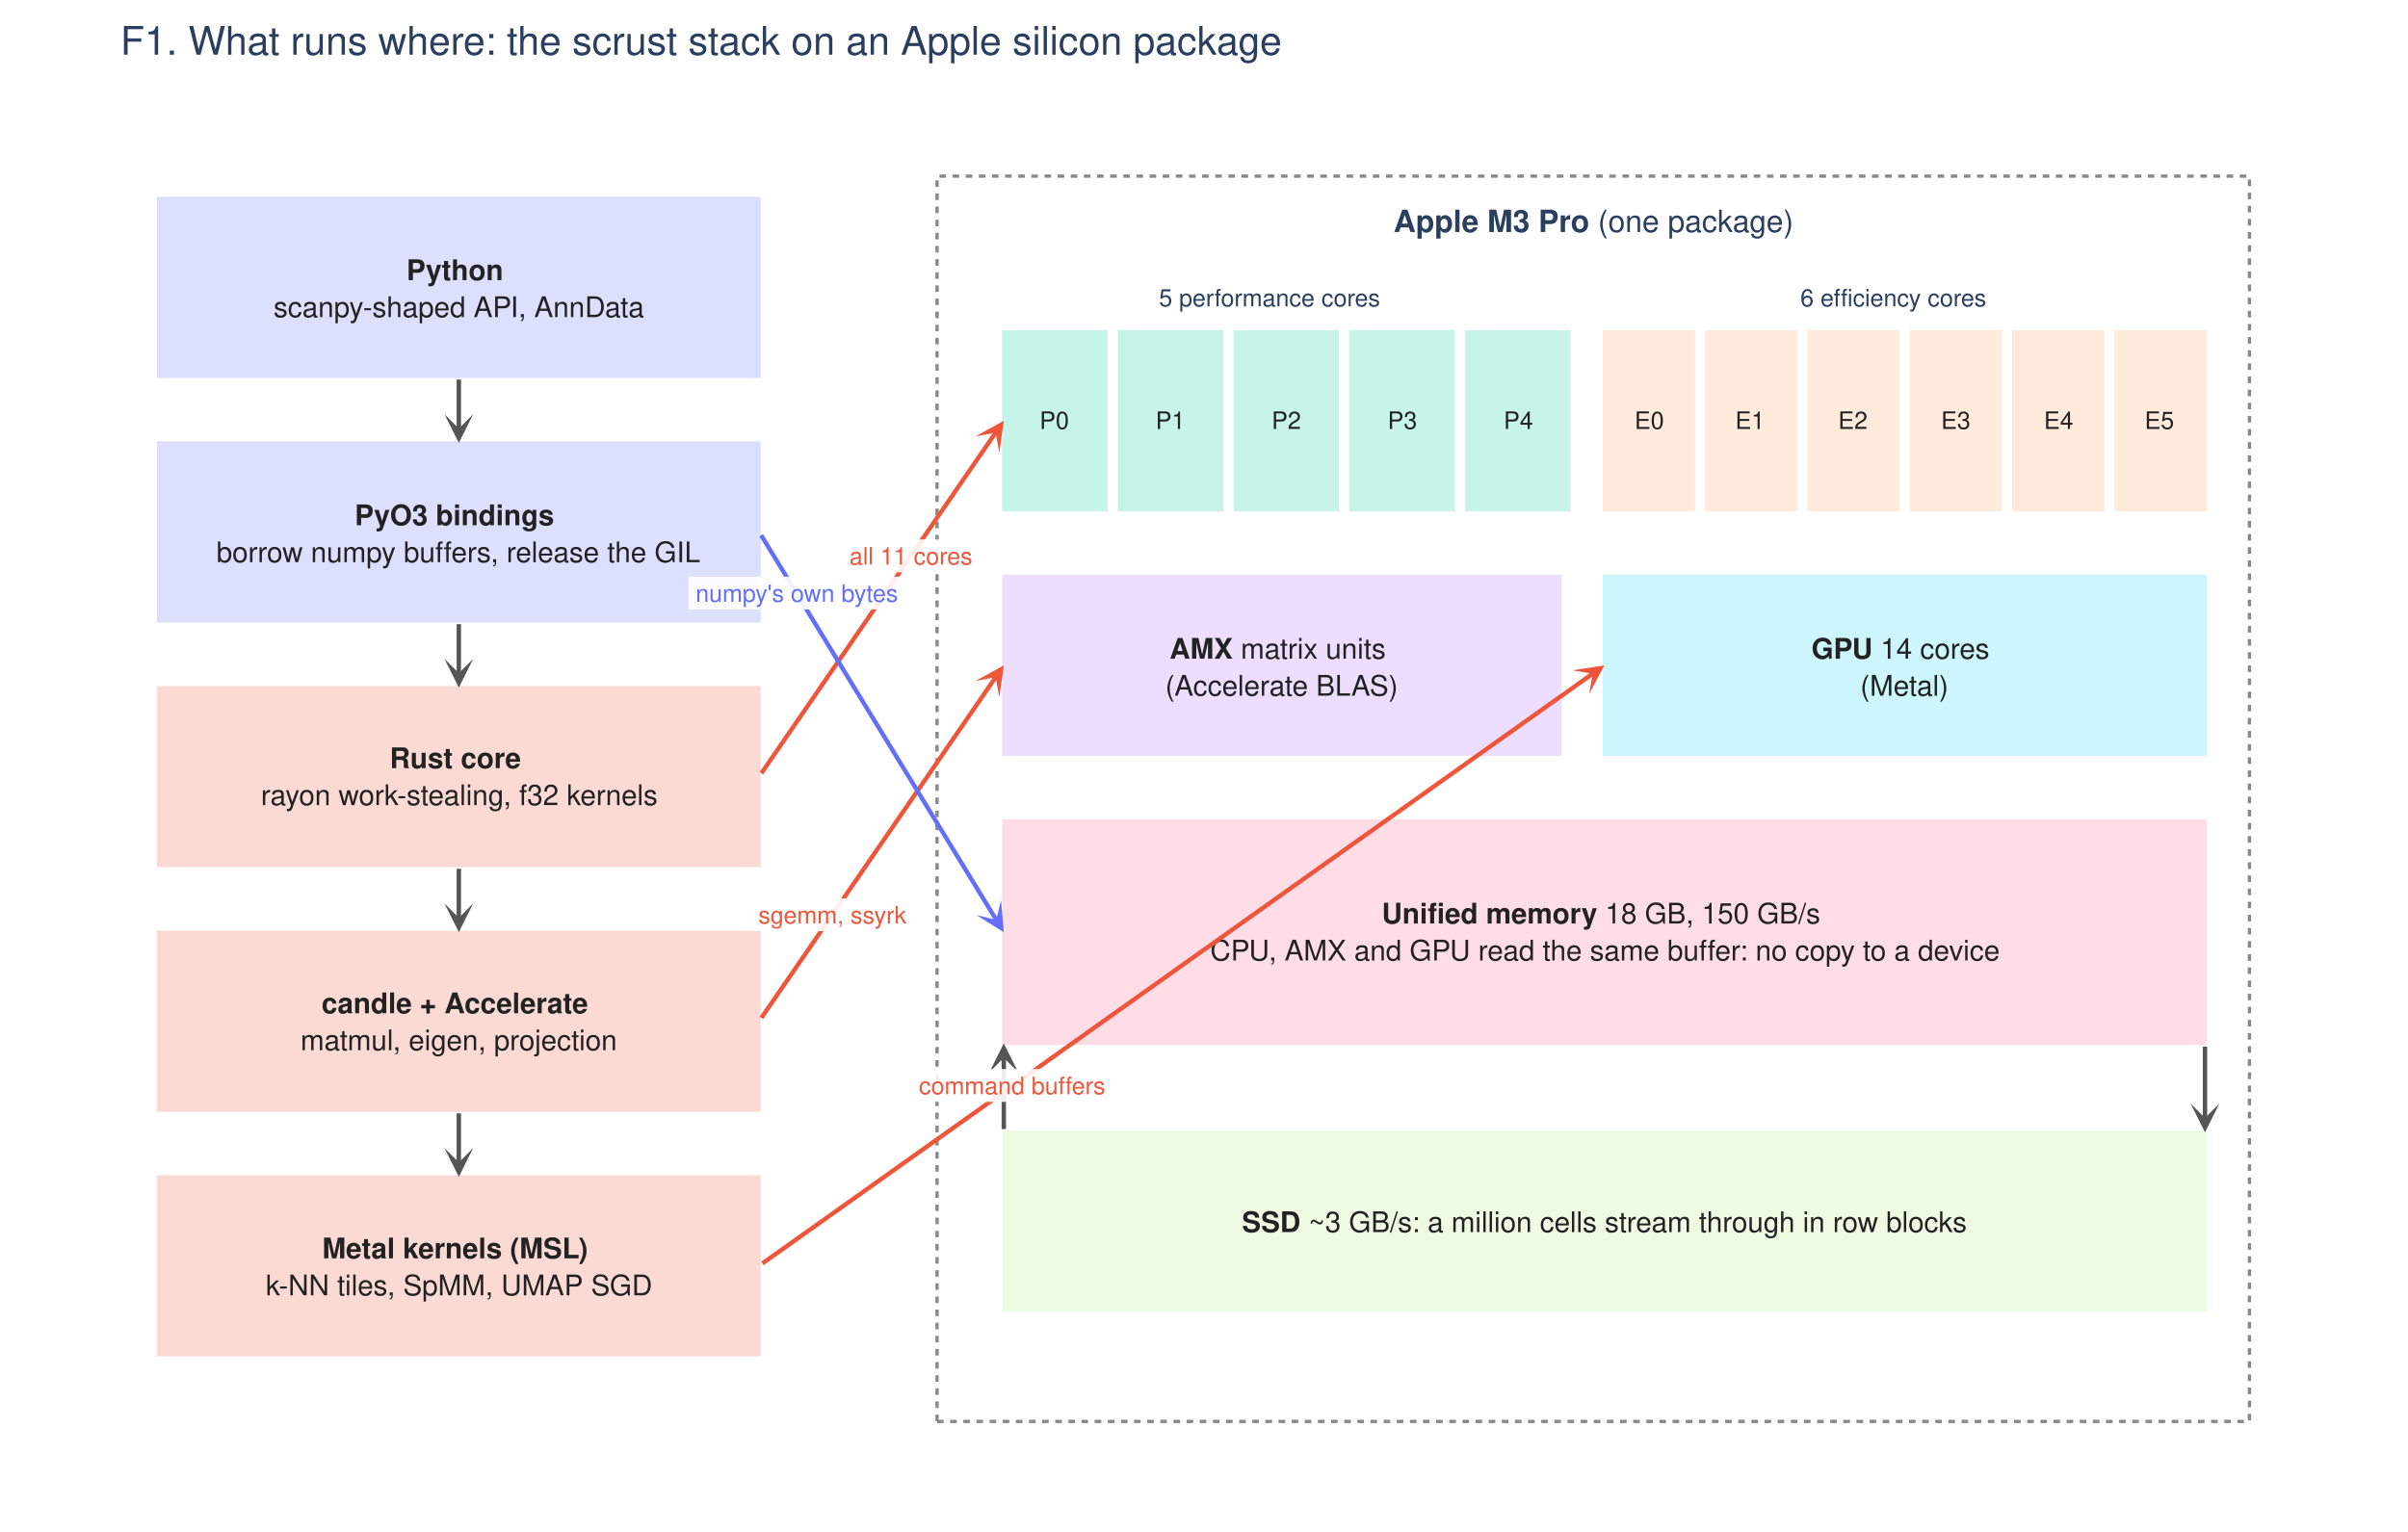
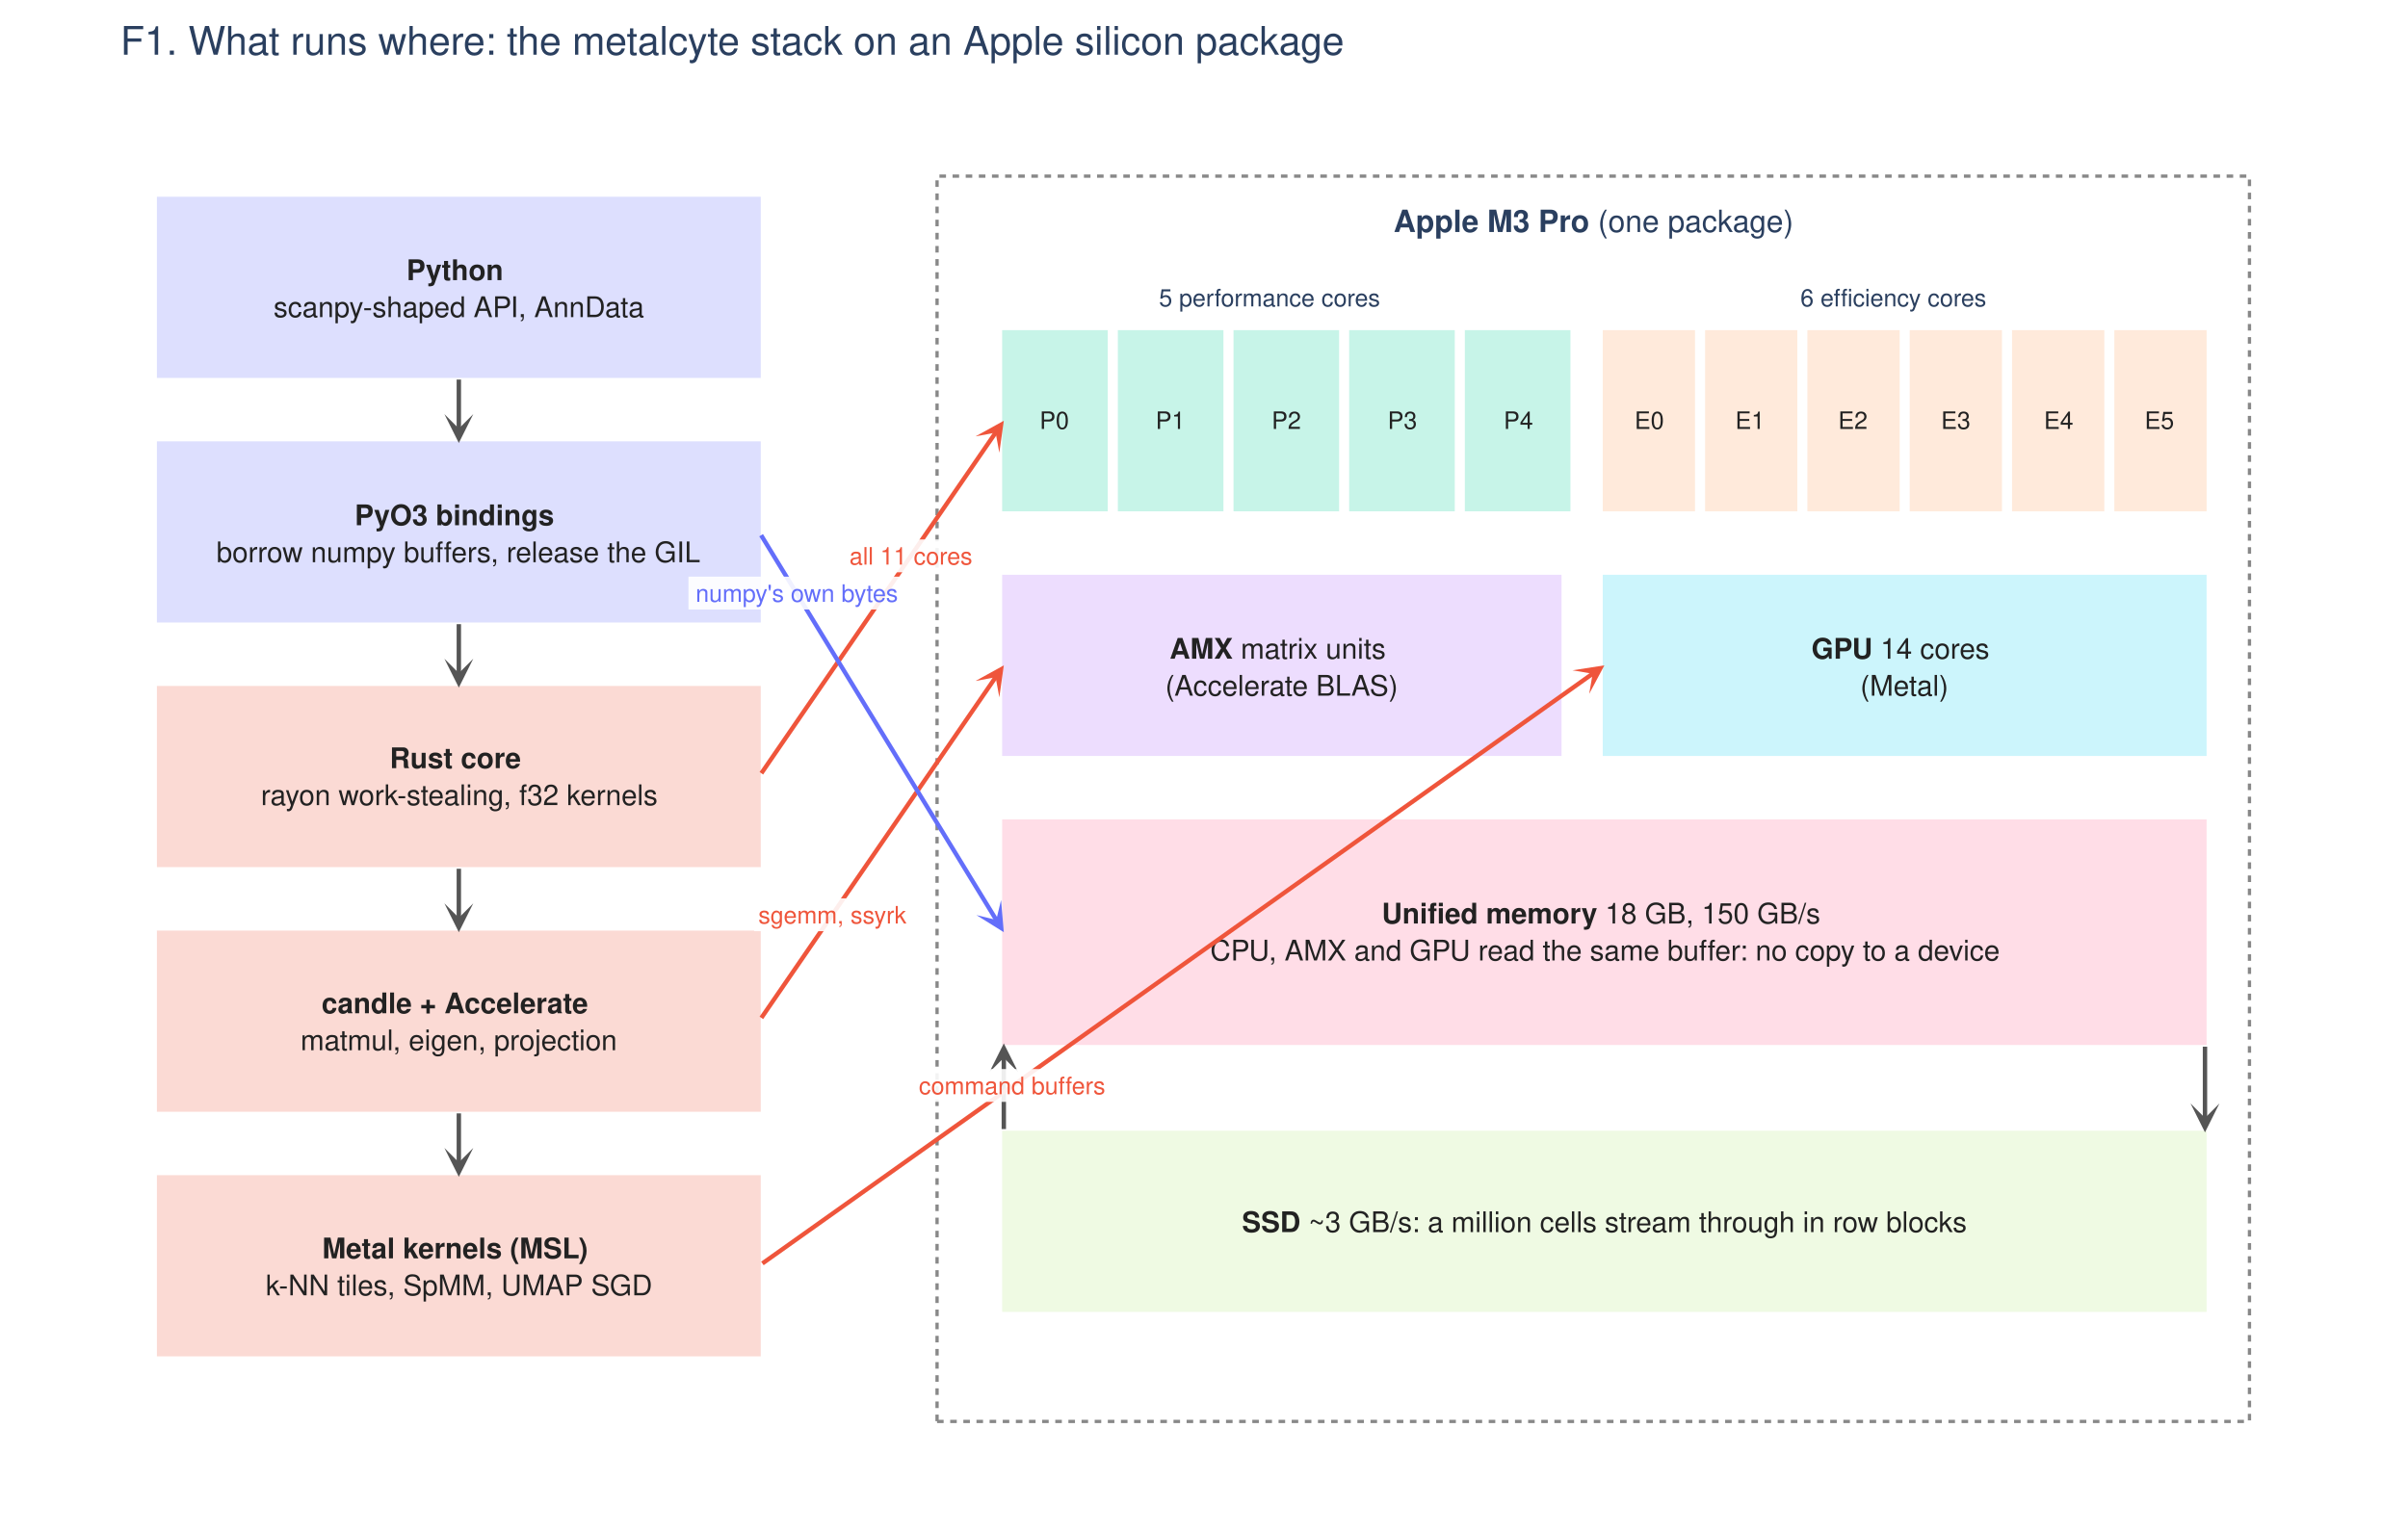
<svg xmlns="http://www.w3.org/2000/svg" class="main-svg" width="1100" height="700" style="" viewBox="0 0 1100 700">
  <rect x="0" y="0" width="1100" height="700" style="fill: rgb(255, 255, 255); fill-opacity: 1;" />
-   <defs id="defs-182237">
+   <defs id="defs-04b763">
    <g class="clips">
-       <clipPath id="clip182237xyplot" class="plotclip">
+       <clipPath id="clip04b763xyplot" class="plotclip">
        <rect width="1060" height="630" />
      </clipPath>
-       <clipPath class="axesclip" id="clip182237x">
+       <clipPath class="axesclip" id="clip04b763x">
        <rect x="20" y="0" width="1060" height="700" />
      </clipPath>
-       <clipPath class="axesclip" id="clip182237y">
+       <clipPath class="axesclip" id="clip04b763y">
        <rect x="0" y="50" width="1100" height="630" />
      </clipPath>
-       <clipPath class="axesclip" id="clip182237xy">
+       <clipPath class="axesclip" id="clip04b763xy">
        <rect x="20" y="50" width="1060" height="630" />
      </clipPath>
    </g>
    <g class="gradients" />
    <g class="patterns" />
  </defs>
  <g class="bglayer" />
  <g class="layer-below">
    <g class="imagelayer" />
    <g class="shapelayer" />
  </g>
  <g class="cartesianlayer">
    <g class="subplot xy">
      <g class="layer-subplot">
        <g class="shapelayer">
-           <g class="shape-group" data-index="0" clip-path="url(#clip182237xy)">
+           <g class="shape-group" data-index="0" clip-path="url(#clip04b763xy)">
            <path data-index="0" fill-rule="evenodd" d="M72.42,171.94H346.77V90.65H72.42Z" style="opacity: 0.22; stroke: rgb(99, 110, 250); stroke-opacity: 1; fill: rgb(99, 110, 250); fill-opacity: 1; stroke-width: 1.5px;" />
          </g>
-           <g class="shape-group" data-index="1" clip-path="url(#clip182237xy)">
+           <g class="shape-group" data-index="1" clip-path="url(#clip04b763xy)">
            <path data-index="1" fill-rule="evenodd" d="M72.42,283.71H346.77V202.42H72.42Z" style="opacity: 0.22; stroke: rgb(99, 110, 250); stroke-opacity: 1; fill: rgb(99, 110, 250); fill-opacity: 1; stroke-width: 1.5px;" />
          </g>
-           <g class="shape-group" data-index="2" clip-path="url(#clip182237xy)">
+           <g class="shape-group" data-index="2" clip-path="url(#clip04b763xy)">
            <path data-index="2" fill-rule="evenodd" d="M72.42,395.48H346.77V314.19H72.42Z" style="opacity: 0.22; stroke: rgb(239, 85, 59); stroke-opacity: 1; fill: rgb(239, 85, 59); fill-opacity: 1; stroke-width: 1.5px;" />
          </g>
-           <g class="shape-group" data-index="3" clip-path="url(#clip182237xy)">
+           <g class="shape-group" data-index="3" clip-path="url(#clip04b763xy)">
            <path data-index="3" fill-rule="evenodd" d="M72.42,507.26H346.77V425.97H72.42Z" style="opacity: 0.22; stroke: rgb(239, 85, 59); stroke-opacity: 1; fill: rgb(239, 85, 59); fill-opacity: 1; stroke-width: 1.5px;" />
          </g>
-           <g class="shape-group" data-index="4" clip-path="url(#clip182237xy)">
+           <g class="shape-group" data-index="4" clip-path="url(#clip04b763xy)">
            <path data-index="4" fill-rule="evenodd" d="M72.42,619.03H346.77V537.74H72.42Z" style="opacity: 0.22; stroke: rgb(239, 85, 59); stroke-opacity: 1; fill: rgb(239, 85, 59); fill-opacity: 1; stroke-width: 1.5px;" />
          </g>
-           <g class="shape-group" data-index="6" clip-path="url(#clip182237xy)">
+           <g class="shape-group" data-index="6" clip-path="url(#clip04b763xy)">
            <path data-index="6" fill-rule="evenodd" d="M458.55,232.9H505.29V151.61H458.55Z" style="opacity: 0.22; stroke: rgb(0, 204, 150); stroke-opacity: 1; fill: rgb(0, 204, 150); fill-opacity: 1; stroke-width: 1.5px;" />
          </g>
-           <g class="shape-group" data-index="7" clip-path="url(#clip182237xy)">
+           <g class="shape-group" data-index="7" clip-path="url(#clip04b763xy)">
            <path data-index="7" fill-rule="evenodd" d="M511.39,232.9H558.13V151.61H511.39Z" style="opacity: 0.22; stroke: rgb(0, 204, 150); stroke-opacity: 1; fill: rgb(0, 204, 150); fill-opacity: 1; stroke-width: 1.5px;" />
          </g>
-           <g class="shape-group" data-index="8" clip-path="url(#clip182237xy)">
+           <g class="shape-group" data-index="8" clip-path="url(#clip04b763xy)">
            <path data-index="8" fill-rule="evenodd" d="M564.23,232.9H610.97V151.61H564.23Z" style="opacity: 0.22; stroke: rgb(0, 204, 150); stroke-opacity: 1; fill: rgb(0, 204, 150); fill-opacity: 1; stroke-width: 1.5px;" />
          </g>
-           <g class="shape-group" data-index="9" clip-path="url(#clip182237xy)">
+           <g class="shape-group" data-index="9" clip-path="url(#clip04b763xy)">
            <path data-index="9" fill-rule="evenodd" d="M617.06,232.9H663.81V151.61H617.06Z" style="opacity: 0.22; stroke: rgb(0, 204, 150); stroke-opacity: 1; fill: rgb(0, 204, 150); fill-opacity: 1; stroke-width: 1.5px;" />
          </g>
-           <g class="shape-group" data-index="10" clip-path="url(#clip182237xy)">
+           <g class="shape-group" data-index="10" clip-path="url(#clip04b763xy)">
            <path data-index="10" fill-rule="evenodd" d="M669.9,232.9H716.65V151.61H669.9Z" style="opacity: 0.22; stroke: rgb(0, 204, 150); stroke-opacity: 1; fill: rgb(0, 204, 150); fill-opacity: 1; stroke-width: 1.5px;" />
          </g>
-           <g class="shape-group" data-index="11" clip-path="url(#clip182237xy)">
+           <g class="shape-group" data-index="11" clip-path="url(#clip04b763xy)">
            <path data-index="11" fill-rule="evenodd" d="M732.9,232.9H773.55V151.61H732.9Z" style="opacity: 0.22; stroke: rgb(255, 161, 90); stroke-opacity: 1; fill: rgb(255, 161, 90); fill-opacity: 1; stroke-width: 1.5px;" />
          </g>
-           <g class="shape-group" data-index="12" clip-path="url(#clip182237xy)">
+           <g class="shape-group" data-index="12" clip-path="url(#clip04b763xy)">
            <path data-index="12" fill-rule="evenodd" d="M779.65,232.9H820.29V151.61H779.65Z" style="opacity: 0.22; stroke: rgb(255, 161, 90); stroke-opacity: 1; fill: rgb(255, 161, 90); fill-opacity: 1; stroke-width: 1.5px;" />
          </g>
-           <g class="shape-group" data-index="13" clip-path="url(#clip182237xy)">
+           <g class="shape-group" data-index="13" clip-path="url(#clip04b763xy)">
            <path data-index="13" fill-rule="evenodd" d="M826.39,232.9H867.03V151.61H826.39Z" style="opacity: 0.22; stroke: rgb(255, 161, 90); stroke-opacity: 1; fill: rgb(255, 161, 90); fill-opacity: 1; stroke-width: 1.5px;" />
          </g>
-           <g class="shape-group" data-index="14" clip-path="url(#clip182237xy)">
+           <g class="shape-group" data-index="14" clip-path="url(#clip04b763xy)">
            <path data-index="14" fill-rule="evenodd" d="M873.13,232.9H913.77V151.61H873.13Z" style="opacity: 0.22; stroke: rgb(255, 161, 90); stroke-opacity: 1; fill: rgb(255, 161, 90); fill-opacity: 1; stroke-width: 1.5px;" />
          </g>
-           <g class="shape-group" data-index="15" clip-path="url(#clip182237xy)">
+           <g class="shape-group" data-index="15" clip-path="url(#clip04b763xy)">
            <path data-index="15" fill-rule="evenodd" d="M919.87,232.9H960.52V151.61H919.87Z" style="opacity: 0.22; stroke: rgb(255, 161, 90); stroke-opacity: 1; fill: rgb(255, 161, 90); fill-opacity: 1; stroke-width: 1.5px;" />
          </g>
-           <g class="shape-group" data-index="16" clip-path="url(#clip182237xy)">
+           <g class="shape-group" data-index="16" clip-path="url(#clip04b763xy)">
            <path data-index="16" fill-rule="evenodd" d="M966.61,232.9H1007.26V151.61H966.61Z" style="opacity: 0.22; stroke: rgb(255, 161, 90); stroke-opacity: 1; fill: rgb(255, 161, 90); fill-opacity: 1; stroke-width: 1.5px;" />
          </g>
-           <g class="shape-group" data-index="17" clip-path="url(#clip182237xy)">
+           <g class="shape-group" data-index="17" clip-path="url(#clip04b763xy)">
            <path data-index="17" fill-rule="evenodd" d="M458.55,344.68H712.58V263.39H458.55Z" style="opacity: 0.22; stroke: rgb(171, 99, 250); stroke-opacity: 1; fill: rgb(171, 99, 250); fill-opacity: 1; stroke-width: 1.5px;" />
          </g>
-           <g class="shape-group" data-index="18" clip-path="url(#clip182237xy)">
+           <g class="shape-group" data-index="18" clip-path="url(#clip04b763xy)">
            <path data-index="18" fill-rule="evenodd" d="M732.9,344.68H1007.26V263.39H732.9Z" style="opacity: 0.22; stroke: rgb(25, 211, 243); stroke-opacity: 1; fill: rgb(25, 211, 243); fill-opacity: 1; stroke-width: 1.5px;" />
          </g>
-           <g class="shape-group" data-index="19" clip-path="url(#clip182237xy)">
+           <g class="shape-group" data-index="19" clip-path="url(#clip04b763xy)">
            <path data-index="19" fill-rule="evenodd" d="M458.55,476.77H1007.26V375.16H458.55Z" style="opacity: 0.22; stroke: rgb(255, 102, 146); stroke-opacity: 1; fill: rgb(255, 102, 146); fill-opacity: 1; stroke-width: 1.5px;" />
          </g>
-           <g class="shape-group" data-index="20" clip-path="url(#clip182237xy)">
+           <g class="shape-group" data-index="20" clip-path="url(#clip04b763xy)">
            <path data-index="20" fill-rule="evenodd" d="M458.55,598.71H1007.26V517.42H458.55Z" style="opacity: 0.22; stroke: rgb(182, 232, 128); stroke-opacity: 1; fill: rgb(182, 232, 128); fill-opacity: 1; stroke-width: 1.5px;" />
          </g>
        </g>
        <g class="imagelayer" />
      </g>
      <g class="minor-gridlayer">
        <g class="x" />
        <g class="y" />
      </g>
      <g class="gridlayer">
        <g class="x" />
        <g class="y" />
      </g>
      <g class="zerolinelayer" />
      <g class="layer-between">
        <g class="shapelayer" />
        <g class="imagelayer" />
      </g>
      <path class="xlines-below" />
      <path class="ylines-below" />
      <g class="overlines-below" />
      <g class="xaxislayer-below" />
      <g class="yaxislayer-below" />
      <g class="overaxes-below" />
      <g class="overplot">
-         <g class="xy" transform="translate(20,50)" clip-path="url(#clip182237xyplot)" />
+         <g class="xy" transform="translate(20,50)" clip-path="url(#clip04b763xyplot)" />
      </g>
      <g class="zerolinelayer-above" />
      <path class="xlines-above crisp" d="M0,0" style="fill: none;" />
      <path class="ylines-above crisp" d="M0,0" style="fill: none;" />
      <g class="overlines-above" />
      <g class="xaxislayer-above" />
      <g class="yaxislayer-above" />
      <g class="overaxes-above" />
    </g>
  </g>
  <g class="polarlayer" />
  <g class="smithlayer" />
  <g class="ternarylayer" />
  <g class="geolayer" />
  <g class="funnelarealayer" />
  <g class="pielayer" />
  <g class="iciclelayer" />
  <g class="treemaplayer" />
  <g class="sunburstlayer" />
  <g class="glimages" />
-   <defs id="topdefs-182237">
+   <defs id="topdefs-04b763">
    <g class="clips" />
  </defs>
  <g class="layer-above">
    <g class="imagelayer" />
    <g class="shapelayer">
-       <g class="shape-group" data-index="5" clip-path="url(#clip182237xy)">
+       <g class="shape-group" data-index="5" clip-path="url(#clip04b763xy)">
        <path data-index="5" fill-rule="evenodd" d="M428.06,649.52H1027.58V80.48H428.06Z" style="opacity: 1; stroke: rgb(136, 136, 136); stroke-opacity: 1; fill: rgb(0, 0, 0); fill-opacity: 0; stroke-dasharray: 3px, 3px; stroke-width: 1.5px;" />
      </g>
    </g>
  </g>
  <g class="infolayer">
    <g class="g-gtitle">
-       <text class="gtitle" x="55" y="25" text-anchor="start" dy="0em" style="opacity: 1; font-family: 'Helvetica Neue', Helvetica, Arial, sans-serif; font-size: 18px; fill: rgb(42, 63, 95); fill-opacity: 1; white-space: pre;">F1. What runs where: the scrust stack on an Apple silicon package</text>
+       <text class="gtitle" x="55" y="25" text-anchor="start" dy="0em" style="opacity: 1; font-family: 'Helvetica Neue', Helvetica, Arial, sans-serif; font-size: 18px; fill: rgb(42, 63, 95); fill-opacity: 1; white-space: pre;">F1. What runs where: the metalcyte stack on an Apple silicon package</text>
    </g>
    <g class="annotation" data-index="0" style="opacity: 1;">
      <g class="annotation-text-g" transform="rotate(0,209.6,131.29)">
        <g class="cursor-pointer" transform="translate(122,113)">
          <rect class="bg" x="0.5" y="0.5" width="174" height="36" style="stroke-width: 1px; stroke: rgb(0, 0, 0); stroke-opacity: 0; fill: rgb(0, 0, 0); fill-opacity: 0;" />
          <text class="annotation-text" text-anchor="middle" x="87.609" y="15" style="font-family: 'Helvetica Neue', Helvetica, Arial, sans-serif; font-size: 13px; fill: rgb(34, 34, 34); fill-opacity: 1; white-space: pre;">
            <tspan class="line" dy="0em" x="87.609" y="15">
              <tspan style="font-weight:bold">Python</tspan>
            </tspan>
            <tspan class="line" dy="1.3em" x="87.609" y="15">scanpy-shaped API, AnnData</tspan>
          </text>
        </g>
      </g>
    </g>
    <g class="annotation" data-index="1" style="opacity: 1;">
      <g class="annotation-text-g" transform="rotate(0,209.6,243.06)">
        <g class="cursor-pointer" transform="translate(96,225)">
          <rect class="bg" x="0.5" y="0.5" width="226" height="36" style="stroke-width: 1px; stroke: rgb(0, 0, 0); stroke-opacity: 0; fill: rgb(0, 0, 0); fill-opacity: 0;" />
          <text class="annotation-text" text-anchor="middle" x="113.391" y="15" style="font-family: 'Helvetica Neue', Helvetica, Arial, sans-serif; font-size: 13px; fill: rgb(34, 34, 34); fill-opacity: 1; white-space: pre;">
            <tspan class="line" dy="0em" x="113.391" y="15">
              <tspan style="font-weight:bold">PyO3 bindings</tspan>
            </tspan>
            <tspan class="line" dy="1.3em" x="113.391" y="15">borrow numpy buffers, release the GIL</tspan>
          </text>
        </g>
      </g>
    </g>
    <g class="annotation" data-index="2" style="opacity: 1;">
      <g class="annotation-text-g" transform="rotate(0,209.6,354.84)">
        <g class="cursor-pointer" transform="translate(115,336)">
          <rect class="bg" x="0.5" y="0.5" width="189" height="36" style="stroke-width: 1px; stroke: rgb(0, 0, 0); stroke-opacity: 0; fill: rgb(0, 0, 0); fill-opacity: 0;" />
          <text class="annotation-text" text-anchor="middle" x="94.812" y="15" style="font-family: 'Helvetica Neue', Helvetica, Arial, sans-serif; font-size: 13px; fill: rgb(34, 34, 34); fill-opacity: 1; white-space: pre;">
            <tspan class="line" dy="0em" x="94.812" y="15">
              <tspan style="font-weight:bold">Rust core</tspan>
            </tspan>
            <tspan class="line" dy="1.3em" x="94.812" y="15">rayon work-stealing, f32 kernels</tspan>
          </text>
        </g>
      </g>
    </g>
    <g class="annotation" data-index="3" style="opacity: 1;">
      <g class="annotation-text-g" transform="rotate(0,209.6,466.61)">
        <g class="cursor-pointer" transform="translate(134,448)">
          <rect class="bg" x="0.5" y="0.5" width="150" height="36" style="stroke-width: 1px; stroke: rgb(0, 0, 0); stroke-opacity: 0; fill: rgb(0, 0, 0); fill-opacity: 0;" />
          <text class="annotation-text" text-anchor="middle" x="75.578" y="15" style="font-family: 'Helvetica Neue', Helvetica, Arial, sans-serif; font-size: 13px; fill: rgb(34, 34, 34); fill-opacity: 1; white-space: pre;">
            <tspan class="line" dy="0em" x="75.578" y="15">
              <tspan style="font-weight:bold">candle + Accelerate</tspan>
            </tspan>
            <tspan class="line" dy="1.3em" x="75.578" y="15">matmul, eigen, projection</tspan>
          </text>
        </g>
      </g>
    </g>
    <g class="annotation" data-index="4" style="opacity: 1;">
      <g class="annotation-text-g" transform="rotate(0,209.6,578.39)">
        <g class="cursor-pointer" transform="translate(118,560)">
          <rect class="bg" x="0.5" y="0.5" width="182" height="36" style="stroke-width: 1px; stroke: rgb(0, 0, 0); stroke-opacity: 0; fill: rgb(0, 0, 0); fill-opacity: 0;" />
          <text class="annotation-text" text-anchor="middle" x="91.695" y="15" style="font-family: 'Helvetica Neue', Helvetica, Arial, sans-serif; font-size: 13px; fill: rgb(34, 34, 34); fill-opacity: 1; white-space: pre;">
            <tspan class="line" dy="0em" x="91.695" y="15">
              <tspan style="font-weight:bold">Metal kernels (MSL)</tspan>
            </tspan>
            <tspan class="line" dy="1.3em" x="91.695" y="15">k-NN tiles, SpMM, UMAP SGD</tspan>
          </text>
        </g>
      </g>
    </g>
    <g class="annotation" data-index="5" style="opacity: 1;">
      <g class="annotation-text-g" transform="rotate(0,209.6,171.94)">
        <g class="cursor-pointer" transform="translate(208,170)">
          <rect class="bg" x="0.5" y="0.5" width="3" height="3" style="stroke-width: 1px; stroke: rgb(0, 0, 0); stroke-opacity: 0; fill: rgb(0, 0, 0); fill-opacity: 0;" />
          <text class="annotation-text" text-anchor="middle" x="2" y="2" style="font-family: 'Helvetica Neue', Helvetica, Arial, sans-serif; font-size: 13px; fill: rgb(42, 63, 95); fill-opacity: 1; white-space: pre;" />
        </g>
      </g>
      <g class="annotation-arrow-g" style="opacity: 1;">
        <path d="M209.6,173.44L209.6,202.42" style="stroke-width: 2px; stroke: rgb(85, 85, 85); stroke-opacity: 1; stroke-dasharray: 0px, 0px, 25.57px, 28.98px;" />
        <path d="M-4.45,-3L-1.65,-0.2V0.2L-4.45,3L1.55,0Z" transform="translate(209.6,199.01)rotate(90)scale(2.2)" style="fill: rgb(85, 85, 85); stroke-width: 0;" />
      </g>
    </g>
    <g class="annotation" data-index="6" style="opacity: 1;">
      <g class="annotation-text-g" transform="rotate(0,209.6,283.71)">
        <g class="cursor-pointer" transform="translate(208,282)">
          <rect class="bg" x="0.5" y="0.5" width="3" height="3" style="stroke-width: 1px; stroke: rgb(0, 0, 0); stroke-opacity: 0; fill: rgb(0, 0, 0); fill-opacity: 0;" />
          <text class="annotation-text" text-anchor="middle" x="2" y="2" style="font-family: 'Helvetica Neue', Helvetica, Arial, sans-serif; font-size: 13px; fill: rgb(42, 63, 95); fill-opacity: 1; white-space: pre;" />
        </g>
      </g>
      <g class="annotation-arrow-g" style="opacity: 1;">
        <path d="M209.6,285.21L209.6,314.19" style="stroke-width: 2px; stroke: rgb(85, 85, 85); stroke-opacity: 1; stroke-dasharray: 0px, 0px, 25.57px, 28.98px;" />
        <path d="M-4.45,-3L-1.65,-0.2V0.2L-4.45,3L1.55,0Z" transform="translate(209.6,310.78)rotate(90)scale(2.2)" style="fill: rgb(85, 85, 85); stroke-width: 0;" />
      </g>
    </g>
    <g class="annotation" data-index="7" style="opacity: 1;">
      <g class="annotation-text-g" transform="rotate(0,209.6,395.48)">
        <g class="cursor-pointer" transform="translate(208,393)">
          <rect class="bg" x="0.5" y="0.5" width="3" height="3" style="stroke-width: 1px; stroke: rgb(0, 0, 0); stroke-opacity: 0; fill: rgb(0, 0, 0); fill-opacity: 0;" />
          <text class="annotation-text" text-anchor="middle" x="2" y="2" style="font-family: 'Helvetica Neue', Helvetica, Arial, sans-serif; font-size: 13px; fill: rgb(42, 63, 95); fill-opacity: 1; white-space: pre;" />
        </g>
      </g>
      <g class="annotation-arrow-g" style="opacity: 1;">
        <path d="M209.6,396.98L209.6,425.97" style="stroke-width: 2px; stroke: rgb(85, 85, 85); stroke-opacity: 1; stroke-dasharray: 0px, 0px, 25.58px, 28.99px;" />
        <path d="M-4.45,-3L-1.65,-0.2V0.2L-4.45,3L1.55,0Z" transform="translate(209.6,422.56)rotate(90)scale(2.2)" style="fill: rgb(85, 85, 85); stroke-width: 0;" />
      </g>
    </g>
    <g class="annotation" data-index="8" style="opacity: 1;">
      <g class="annotation-text-g" transform="rotate(0,209.6,507.26)">
        <g class="cursor-pointer" transform="translate(208,505)">
          <rect class="bg" x="0.5" y="0.5" width="3" height="3" style="stroke-width: 1px; stroke: rgb(0, 0, 0); stroke-opacity: 0; fill: rgb(0, 0, 0); fill-opacity: 0;" />
          <text class="annotation-text" text-anchor="middle" x="2" y="2" style="font-family: 'Helvetica Neue', Helvetica, Arial, sans-serif; font-size: 13px; fill: rgb(42, 63, 95); fill-opacity: 1; white-space: pre;" />
        </g>
      </g>
      <g class="annotation-arrow-g" style="opacity: 1;">
        <path d="M209.6,508.76L209.6,537.74" style="stroke-width: 2px; stroke: rgb(85, 85, 85); stroke-opacity: 1; stroke-dasharray: 0px, 0px, 25.57px, 28.98px;" />
        <path d="M-4.45,-3L-1.65,-0.2V0.2L-4.45,3L1.55,0Z" transform="translate(209.6,534.33)rotate(90)scale(2.2)" style="fill: rgb(85, 85, 85); stroke-width: 0;" />
      </g>
    </g>
    <g class="annotation" data-index="9" style="opacity: 1;">
      <g class="annotation-text-g" transform="rotate(0,727.82,100.81)">
        <g class="cursor-pointer" transform="translate(635,90)">
          <rect class="bg" x="0.5" y="0.5" width="185" height="20" style="stroke-width: 1px; stroke: rgb(0, 0, 0); stroke-opacity: 0; fill: rgb(0, 0, 0); fill-opacity: 0;" />
          <text class="annotation-text" text-anchor="middle" x="92.967" y="16" style="font-family: 'Helvetica Neue', Helvetica, Arial, sans-serif; font-size: 14px; fill: rgb(42, 63, 95); fill-opacity: 1; white-space: pre;">
            <tspan style="font-weight:bold">Apple M3 Pro</tspan> (one package)</text>
        </g>
      </g>
    </g>
    <g class="annotation" data-index="10" style="opacity: 1;">
      <g class="annotation-text-g" transform="rotate(0,481.92,192.26)">
        <g class="cursor-pointer" transform="translate(473,184)">
          <rect class="bg" x="0.5" y="0.5" width="16" height="15" style="stroke-width: 1px; stroke: rgb(0, 0, 0); stroke-opacity: 0; fill: rgb(0, 0, 0); fill-opacity: 0;" />
          <text class="annotation-text" text-anchor="middle" x="8.625" y="12" style="font-family: 'Helvetica Neue', Helvetica, Arial, sans-serif; font-size: 11px; fill: rgb(34, 34, 34); fill-opacity: 1; white-space: pre;">P0</text>
        </g>
      </g>
    </g>
    <g class="annotation" data-index="11" style="opacity: 1;">
      <g class="annotation-text-g" transform="rotate(0,534.76,192.26)">
        <g class="cursor-pointer" transform="translate(526,184)">
          <rect class="bg" x="0.5" y="0.5" width="16" height="15" style="stroke-width: 1px; stroke: rgb(0, 0, 0); stroke-opacity: 0; fill: rgb(0, 0, 0); fill-opacity: 0;" />
          <text class="annotation-text" text-anchor="middle" x="8.625" y="12" style="font-family: 'Helvetica Neue', Helvetica, Arial, sans-serif; font-size: 11px; fill: rgb(34, 34, 34); fill-opacity: 1; white-space: pre;">P1</text>
        </g>
      </g>
    </g>
    <g class="annotation" data-index="12" style="opacity: 1;">
      <g class="annotation-text-g" transform="rotate(0,587.6,192.26)">
        <g class="cursor-pointer" transform="translate(579,184)">
          <rect class="bg" x="0.5" y="0.5" width="16" height="15" style="stroke-width: 1px; stroke: rgb(0, 0, 0); stroke-opacity: 0; fill: rgb(0, 0, 0); fill-opacity: 0;" />
          <text class="annotation-text" text-anchor="middle" x="8.625" y="12" style="font-family: 'Helvetica Neue', Helvetica, Arial, sans-serif; font-size: 11px; fill: rgb(34, 34, 34); fill-opacity: 1; white-space: pre;">P2</text>
        </g>
      </g>
    </g>
    <g class="annotation" data-index="13" style="opacity: 1;">
      <g class="annotation-text-g" transform="rotate(0,640.44,192.26)">
        <g class="cursor-pointer" transform="translate(632,184)">
          <rect class="bg" x="0.5" y="0.5" width="16" height="15" style="stroke-width: 1px; stroke: rgb(0, 0, 0); stroke-opacity: 0; fill: rgb(0, 0, 0); fill-opacity: 0;" />
          <text class="annotation-text" text-anchor="middle" x="8.625" y="12" style="font-family: 'Helvetica Neue', Helvetica, Arial, sans-serif; font-size: 11px; fill: rgb(34, 34, 34); fill-opacity: 1; white-space: pre;">P3</text>
        </g>
      </g>
    </g>
    <g class="annotation" data-index="14" style="opacity: 1;">
      <g class="annotation-text-g" transform="rotate(0,693.27,192.26)">
        <g class="cursor-pointer" transform="translate(685,184)">
          <rect class="bg" x="0.5" y="0.5" width="16" height="15" style="stroke-width: 1px; stroke: rgb(0, 0, 0); stroke-opacity: 0; fill: rgb(0, 0, 0); fill-opacity: 0;" />
          <text class="annotation-text" text-anchor="middle" x="8.625" y="12" style="font-family: 'Helvetica Neue', Helvetica, Arial, sans-serif; font-size: 11px; fill: rgb(34, 34, 34); fill-opacity: 1; white-space: pre;">P4</text>
        </g>
      </g>
    </g>
    <g class="annotation" data-index="15" style="opacity: 1;">
      <g class="annotation-text-g" transform="rotate(0,580.48,136.37)">
        <g class="cursor-pointer" transform="translate(527,128)">
          <rect class="bg" x="0.5" y="0.5" width="105" height="15" style="stroke-width: 1px; stroke: rgb(0, 0, 0); stroke-opacity: 0; fill: rgb(0, 0, 0); fill-opacity: 0;" />
          <text class="annotation-text" text-anchor="middle" x="52.938" y="12" style="font-family: 'Helvetica Neue', Helvetica, Arial, sans-serif; font-size: 11px; fill: rgb(42, 63, 95); fill-opacity: 1; white-space: pre;">5 performance cores</text>
        </g>
      </g>
    </g>
    <g class="annotation" data-index="16" style="opacity: 1;">
      <g class="annotation-text-g" transform="rotate(0,753.23,192.26)">
        <g class="cursor-pointer" transform="translate(745,184)">
          <rect class="bg" x="0.5" y="0.5" width="16" height="15" style="stroke-width: 1px; stroke: rgb(0, 0, 0); stroke-opacity: 0; fill: rgb(0, 0, 0); fill-opacity: 0;" />
          <text class="annotation-text" text-anchor="middle" x="8.422" y="12" style="font-family: 'Helvetica Neue', Helvetica, Arial, sans-serif; font-size: 11px; fill: rgb(34, 34, 34); fill-opacity: 1; white-space: pre;">E0</text>
        </g>
      </g>
    </g>
    <g class="annotation" data-index="17" style="opacity: 1;">
      <g class="annotation-text-g" transform="rotate(0,799.97,192.26)">
        <g class="cursor-pointer" transform="translate(791,184)">
          <rect class="bg" x="0.5" y="0.5" width="16" height="15" style="stroke-width: 1px; stroke: rgb(0, 0, 0); stroke-opacity: 0; fill: rgb(0, 0, 0); fill-opacity: 0;" />
          <text class="annotation-text" text-anchor="middle" x="8.422" y="12" style="font-family: 'Helvetica Neue', Helvetica, Arial, sans-serif; font-size: 11px; fill: rgb(34, 34, 34); fill-opacity: 1; white-space: pre;">E1</text>
        </g>
      </g>
    </g>
    <g class="annotation" data-index="18" style="opacity: 1;">
      <g class="annotation-text-g" transform="rotate(0,846.71,192.26)">
        <g class="cursor-pointer" transform="translate(838,184)">
          <rect class="bg" x="0.5" y="0.5" width="16" height="15" style="stroke-width: 1px; stroke: rgb(0, 0, 0); stroke-opacity: 0; fill: rgb(0, 0, 0); fill-opacity: 0;" />
          <text class="annotation-text" text-anchor="middle" x="8.422" y="12" style="font-family: 'Helvetica Neue', Helvetica, Arial, sans-serif; font-size: 11px; fill: rgb(34, 34, 34); fill-opacity: 1; white-space: pre;">E2</text>
        </g>
      </g>
    </g>
    <g class="annotation" data-index="19" style="opacity: 1;">
      <g class="annotation-text-g" transform="rotate(0,893.45,192.26)">
        <g class="cursor-pointer" transform="translate(885,184)">
          <rect class="bg" x="0.5" y="0.5" width="16" height="15" style="stroke-width: 1px; stroke: rgb(0, 0, 0); stroke-opacity: 0; fill: rgb(0, 0, 0); fill-opacity: 0;" />
          <text class="annotation-text" text-anchor="middle" x="8.422" y="12" style="font-family: 'Helvetica Neue', Helvetica, Arial, sans-serif; font-size: 11px; fill: rgb(34, 34, 34); fill-opacity: 1; white-space: pre;">E3</text>
        </g>
      </g>
    </g>
    <g class="annotation" data-index="20" style="opacity: 1;">
      <g class="annotation-text-g" transform="rotate(0,940.19,192.26)">
        <g class="cursor-pointer" transform="translate(932,184)">
          <rect class="bg" x="0.5" y="0.5" width="16" height="15" style="stroke-width: 1px; stroke: rgb(0, 0, 0); stroke-opacity: 0; fill: rgb(0, 0, 0); fill-opacity: 0;" />
          <text class="annotation-text" text-anchor="middle" x="8.422" y="12" style="font-family: 'Helvetica Neue', Helvetica, Arial, sans-serif; font-size: 11px; fill: rgb(34, 34, 34); fill-opacity: 1; white-space: pre;">E4</text>
        </g>
      </g>
    </g>
    <g class="annotation" data-index="21" style="opacity: 1;">
      <g class="annotation-text-g" transform="rotate(0,986.94,192.26)">
        <g class="cursor-pointer" transform="translate(978,184)">
          <rect class="bg" x="0.5" y="0.5" width="16" height="15" style="stroke-width: 1px; stroke: rgb(0, 0, 0); stroke-opacity: 0; fill: rgb(0, 0, 0); fill-opacity: 0;" />
          <text class="annotation-text" text-anchor="middle" x="8.422" y="12" style="font-family: 'Helvetica Neue', Helvetica, Arial, sans-serif; font-size: 11px; fill: rgb(34, 34, 34); fill-opacity: 1; white-space: pre;">E5</text>
        </g>
      </g>
    </g>
    <g class="annotation" data-index="22" style="opacity: 1;">
      <g class="annotation-text-g" transform="rotate(0,865,136.37)">
        <g class="cursor-pointer" transform="translate(820,128)">
          <rect class="bg" x="0.5" y="0.5" width="89" height="15" style="stroke-width: 1px; stroke: rgb(0, 0, 0); stroke-opacity: 0; fill: rgb(0, 0, 0); fill-opacity: 0;" />
          <text class="annotation-text" text-anchor="middle" x="44.906" y="12" style="font-family: 'Helvetica Neue', Helvetica, Arial, sans-serif; font-size: 11px; fill: rgb(42, 63, 95); fill-opacity: 1; white-space: pre;">6 efficiency cores</text>
        </g>
      </g>
    </g>
    <g class="annotation" data-index="23" style="opacity: 1;">
      <g class="annotation-text-g" transform="rotate(0,585.56,304.03)">
        <g class="cursor-pointer" transform="translate(531,286)">
          <rect class="bg" x="0.5" y="0.5" width="108" height="36" style="stroke-width: 1px; stroke: rgb(0, 0, 0); stroke-opacity: 0; fill: rgb(0, 0, 0); fill-opacity: 0;" />
          <text class="annotation-text" text-anchor="middle" x="54.477" y="15" style="font-family: 'Helvetica Neue', Helvetica, Arial, sans-serif; font-size: 13px; fill: rgb(34, 34, 34); fill-opacity: 1; white-space: pre;">
            <tspan class="line" dy="0em" x="54.477" y="15">
              <tspan style="font-weight:bold">AMX</tspan> matrix units</tspan>
            <tspan class="line" dy="1.3em" x="54.477" y="15">(Accelerate BLAS)</tspan>
          </text>
        </g>
      </g>
    </g>
    <g class="annotation" data-index="24" style="opacity: 1;">
      <g class="annotation-text-g" transform="rotate(0,870.08,304.03)">
        <g class="cursor-pointer" transform="translate(827,286)">
          <rect class="bg" x="0.5" y="0.5" width="85" height="36" style="stroke-width: 1px; stroke: rgb(0, 0, 0); stroke-opacity: 0; fill: rgb(0, 0, 0); fill-opacity: 0;" />
          <text class="annotation-text" text-anchor="middle" x="42.938" y="15" style="font-family: 'Helvetica Neue', Helvetica, Arial, sans-serif; font-size: 13px; fill: rgb(34, 34, 34); fill-opacity: 1; white-space: pre;">
            <tspan class="line" dy="0em" x="42.938" y="15">
              <tspan style="font-weight:bold">GPU</tspan> 14 cores</tspan>
            <tspan class="line" dy="1.3em" x="42.938" y="15">(Metal)</tspan>
          </text>
        </g>
      </g>
    </g>
    <g class="annotation" data-index="25" style="opacity: 1;">
      <g class="annotation-text-g" transform="rotate(0,732.9,425.97)">
        <g class="cursor-pointer" transform="translate(549,407)">
          <rect class="bg" x="0.5" y="0.5" width="367" height="36" style="stroke-width: 1px; stroke: rgb(0, 0, 0); stroke-opacity: 0; fill: rgb(0, 0, 0); fill-opacity: 0;" />
          <text class="annotation-text" text-anchor="middle" x="184.188" y="15" style="font-family: 'Helvetica Neue', Helvetica, Arial, sans-serif; font-size: 13px; fill: rgb(34, 34, 34); fill-opacity: 1; white-space: pre;">
            <tspan class="line" dy="0em" x="184.188" y="15">
              <tspan style="font-weight:bold">Unified memory</tspan> 18 GB, 150 GB/s</tspan>
            <tspan class="line" dy="1.3em" x="184.188" y="15">CPU, AMX and GPU read the same buffer: no copy to a device</tspan>
          </text>
        </g>
      </g>
    </g>
    <g class="annotation" data-index="26" style="opacity: 1;">
      <g class="annotation-text-g" transform="rotate(0,732.9,558.06)">
        <g class="cursor-pointer" transform="translate(563,548)">
          <rect class="bg" x="0.5" y="0.5" width="339" height="19" style="stroke-width: 1px; stroke: rgb(0, 0, 0); stroke-opacity: 0; fill: rgb(0, 0, 0); fill-opacity: 0;" />
          <text class="annotation-text" text-anchor="middle" x="169.898" y="15" style="font-family: 'Helvetica Neue', Helvetica, Arial, sans-serif; font-size: 13px; fill: rgb(34, 34, 34); fill-opacity: 1; white-space: pre;">
            <tspan style="font-weight:bold">SSD</tspan> ~3 GB/s: a million cells stream through in row blocks</text>
        </g>
      </g>
    </g>
    <g class="annotation" data-index="27" style="opacity: 1;">
      <g class="annotation-text-g" transform="rotate(0,1007.26,476.77)">
        <g class="cursor-pointer" transform="translate(1005,475)">
          <rect class="bg" x="0.5" y="0.5" width="3" height="3" style="stroke-width: 1px; stroke: rgb(0, 0, 0); stroke-opacity: 0; fill: rgb(0, 0, 0); fill-opacity: 0;" />
          <text class="annotation-text" text-anchor="middle" x="2" y="2" style="font-family: 'Helvetica Neue', Helvetica, Arial, sans-serif; font-size: 13px; fill: rgb(42, 63, 95); fill-opacity: 1; white-space: pre;" />
        </g>
      </g>
      <g class="annotation-arrow-g" style="opacity: 1;">
        <path d="M1007.26,478.27L1007.26,517.42" style="stroke-width: 2px; stroke: rgb(85, 85, 85); stroke-opacity: 1; stroke-dasharray: 0px, 0px, 35.74px, 39.15px;" />
        <path d="M-4.45,-3L-1.65,-0.2V0.2L-4.45,3L1.55,0Z" transform="translate(1007.26,514.01)rotate(90)scale(2.2)" style="fill: rgb(85, 85, 85); stroke-width: 0;" />
      </g>
    </g>
    <g class="annotation" data-index="28" style="opacity: 1;">
      <g class="annotation-text-g" transform="rotate(0,458.55,517.42)">
        <g class="cursor-pointer" transform="translate(457,515)">
          <rect class="bg" x="0.5" y="0.5" width="3" height="3" style="stroke-width: 1px; stroke: rgb(0, 0, 0); stroke-opacity: 0; fill: rgb(0, 0, 0); fill-opacity: 0;" />
          <text class="annotation-text" text-anchor="middle" x="2" y="2" style="font-family: 'Helvetica Neue', Helvetica, Arial, sans-serif; font-size: 13px; fill: rgb(42, 63, 95); fill-opacity: 1; white-space: pre;" />
        </g>
      </g>
      <g class="annotation-arrow-g" style="opacity: 1;">
        <path d="M458.55,515.92L458.55,476.77" style="stroke-width: 2px; stroke: rgb(85, 85, 85); stroke-opacity: 1; stroke-dasharray: 0px, 0px, 35.74px, 39.15px;" />
        <path d="M-4.45,-3L-1.65,-0.2V0.2L-4.45,3L1.55,0Z" transform="translate(458.55,480.18)rotate(-90)scale(2.2)" style="fill: rgb(85, 85, 85); stroke-width: 0;" />
      </g>
    </g>
    <g class="annotation" data-index="29" style="opacity: 1;">
      <g class="annotation-text-g" transform="rotate(0,346.77,354.84)">
        <g class="cursor-pointer" transform="translate(345,353)">
          <rect class="bg" x="0.5" y="0.5" width="3" height="3" style="stroke-width: 1px; stroke: rgb(0, 0, 0); stroke-opacity: 0; fill: rgb(0, 0, 0); fill-opacity: 0;" />
          <text class="annotation-text" text-anchor="middle" x="2" y="2" style="font-family: 'Helvetica Neue', Helvetica, Arial, sans-serif; font-size: 13px; fill: rgb(42, 63, 95); fill-opacity: 1; white-space: pre;" />
        </g>
      </g>
      <g class="annotation-arrow-g" style="opacity: 1;">
        <path d="M347.801,353.34L458.55,192.26" style="stroke-width: 2px; stroke: rgb(239, 85, 59); stroke-opacity: 1; stroke-dasharray: 0px, 0px, 192.069px, 195.479px;" />
        <path d="M-4.45,-3L-1.65,-0.2V0.2L-4.45,3L1.55,0Z" transform="translate(456.618,195.0699)rotate(-55.48562)scale(2.2)" style="fill: rgb(239, 85, 59); stroke-width: 0;" />
      </g>
    </g>
    <g class="annotation" data-index="30" style="opacity: 1;">
      <g class="annotation-text-g" transform="rotate(0,416.07,254.04)">
        <g class="cursor-pointer" transform="translate(386,246)">
          <rect class="bg" x="0.5" y="0.5" width="59" height="15" style="stroke-width: 1px; stroke: rgb(0, 0, 0); stroke-opacity: 0; fill: rgb(255, 255, 255); fill-opacity: 0.9;" />
          <text class="annotation-text" text-anchor="middle" x="30.117" y="12" style="font-family: 'Helvetica Neue', Helvetica, Arial, sans-serif; font-size: 11px; fill: rgb(239, 85, 59); fill-opacity: 1; white-space: pre;">all 11 cores</text>
        </g>
      </g>
    </g>
    <g class="annotation" data-index="31" style="opacity: 1;">
      <g class="annotation-text-g" transform="rotate(0,346.77,466.61)">
        <g class="cursor-pointer" transform="translate(345,465)">
          <rect class="bg" x="0.5" y="0.5" width="3" height="3" style="stroke-width: 1px; stroke: rgb(0, 0, 0); stroke-opacity: 0; fill: rgb(0, 0, 0); fill-opacity: 0;" />
          <text class="annotation-text" text-anchor="middle" x="2" y="2" style="font-family: 'Helvetica Neue', Helvetica, Arial, sans-serif; font-size: 13px; fill: rgb(42, 63, 95); fill-opacity: 1; white-space: pre;" />
        </g>
      </g>
      <g class="annotation-arrow-g" style="opacity: 1;">
        <path d="M347.801,465.11L458.55,304.03" style="stroke-width: 2px; stroke: rgb(239, 85, 59); stroke-opacity: 1; stroke-dasharray: 0px, 0px, 192.069px, 195.479px;" />
        <path d="M-4.45,-3L-1.65,-0.2V0.2L-4.45,3L1.55,0Z" transform="translate(456.618,306.8399)rotate(-55.48067)scale(2.2)" style="fill: rgb(239, 85, 59); stroke-width: 0;" />
      </g>
    </g>
    <g class="annotation" data-index="32" style="opacity: 1;">
      <g class="annotation-text-g" transform="rotate(0,380.31,417.84)">
        <g class="cursor-pointer" transform="translate(344,410)">
          <rect class="bg" x="0.5" y="0.5" width="71" height="15" style="stroke-width: 1px; stroke: rgb(0, 0, 0); stroke-opacity: 0; fill: rgb(255, 255, 255); fill-opacity: 0.9;" />
          <text class="annotation-text" text-anchor="middle" x="36.242" y="12" style="font-family: 'Helvetica Neue', Helvetica, Arial, sans-serif; font-size: 11px; fill: rgb(239, 85, 59); fill-opacity: 1; white-space: pre;">sgemm, ssyrk</text>
        </g>
      </g>
    </g>
    <g class="annotation" data-index="33" style="opacity: 1;">
      <g class="annotation-text-g" transform="rotate(0,346.77,578.39)">
        <g class="cursor-pointer" transform="translate(345,576)">
          <rect class="bg" x="0.5" y="0.5" width="3" height="3" style="stroke-width: 1px; stroke: rgb(0, 0, 0); stroke-opacity: 0; fill: rgb(0, 0, 0); fill-opacity: 0;" />
          <text class="annotation-text" text-anchor="middle" x="2" y="2" style="font-family: 'Helvetica Neue', Helvetica, Arial, sans-serif; font-size: 13px; fill: rgb(42, 63, 95); fill-opacity: 1; white-space: pre;" />
        </g>
      </g>
      <g class="annotation-arrow-g" style="opacity: 1;">
        <path d="M348.27,577.324L732.9,304.03" style="stroke-width: 2px; stroke: rgb(239, 85, 59); stroke-opacity: 1; stroke-dasharray: 0px, 0px, 468.427px, 471.837px;" />
        <path d="M-4.45,-3L-1.65,-0.2V0.2L-4.45,3L1.55,0Z" transform="translate(730.1203,306.0051)rotate(-35.3873)scale(2.2)" style="fill: rgb(239, 85, 59); stroke-width: 0;" />
      </g>
    </g>
    <g class="annotation" data-index="34" style="opacity: 1;">
      <g class="annotation-text-g" transform="rotate(0,462.61,496.08)">
        <g class="cursor-pointer" transform="translate(417,488)">
          <rect class="bg" x="0.5" y="0.5" width="90" height="15" style="stroke-width: 1px; stroke: rgb(0, 0, 0); stroke-opacity: 0; fill: rgb(255, 255, 255); fill-opacity: 0.9;" />
          <text class="annotation-text" text-anchor="middle" x="45.328" y="12" style="font-family: 'Helvetica Neue', Helvetica, Arial, sans-serif; font-size: 11px; fill: rgb(239, 85, 59); fill-opacity: 1; white-space: pre;">command buffers</text>
        </g>
      </g>
    </g>
    <g class="annotation" data-index="35" style="opacity: 1;">
      <g class="annotation-text-g" transform="rotate(0,346.77,243.06)">
        <g class="cursor-pointer" transform="translate(345,241)">
          <rect class="bg" x="0.5" y="0.5" width="3" height="3" style="stroke-width: 1px; stroke: rgb(0, 0, 0); stroke-opacity: 0; fill: rgb(0, 0, 0); fill-opacity: 0;" />
          <text class="annotation-text" text-anchor="middle" x="2" y="2" style="font-family: 'Helvetica Neue', Helvetica, Arial, sans-serif; font-size: 13px; fill: rgb(42, 63, 95); fill-opacity: 1; white-space: pre;" />
        </g>
      </g>
      <g class="annotation-arrow-g" style="opacity: 1;">
        <path d="M347.687,244.56L458.55,425.97" style="stroke-width: 2px; stroke: rgb(99, 110, 250); stroke-opacity: 1; stroke-dasharray: 0px, 0px, 209.194px, 212.604px;" />
        <path d="M-4.45,-3L-1.65,-0.2V0.2L-4.45,3L1.55,0Z" transform="translate(456.7718,423.0603)rotate(58.56546)scale(2.2)" style="fill: rgb(99, 110, 250); stroke-width: 0;" />
      </g>
    </g>
    <g class="annotation" data-index="36" style="opacity: 1;">
      <g class="annotation-text-g" transform="rotate(0,363.54,270.5)">
        <g class="cursor-pointer" transform="translate(314,263)">
          <rect class="bg" x="0.5" y="0.5" width="99" height="15" style="stroke-width: 1px; stroke: rgb(0, 0, 0); stroke-opacity: 0; fill: rgb(255, 255, 255); fill-opacity: 0.9;" />
          <text class="annotation-text" text-anchor="middle" x="49.992" y="12" style="font-family: 'Helvetica Neue', Helvetica, Arial, sans-serif; font-size: 11px; fill: rgb(99, 110, 250); fill-opacity: 1; white-space: pre;">numpy's own bytes</text>
        </g>
      </g>
    </g>
  </g>
</svg>
